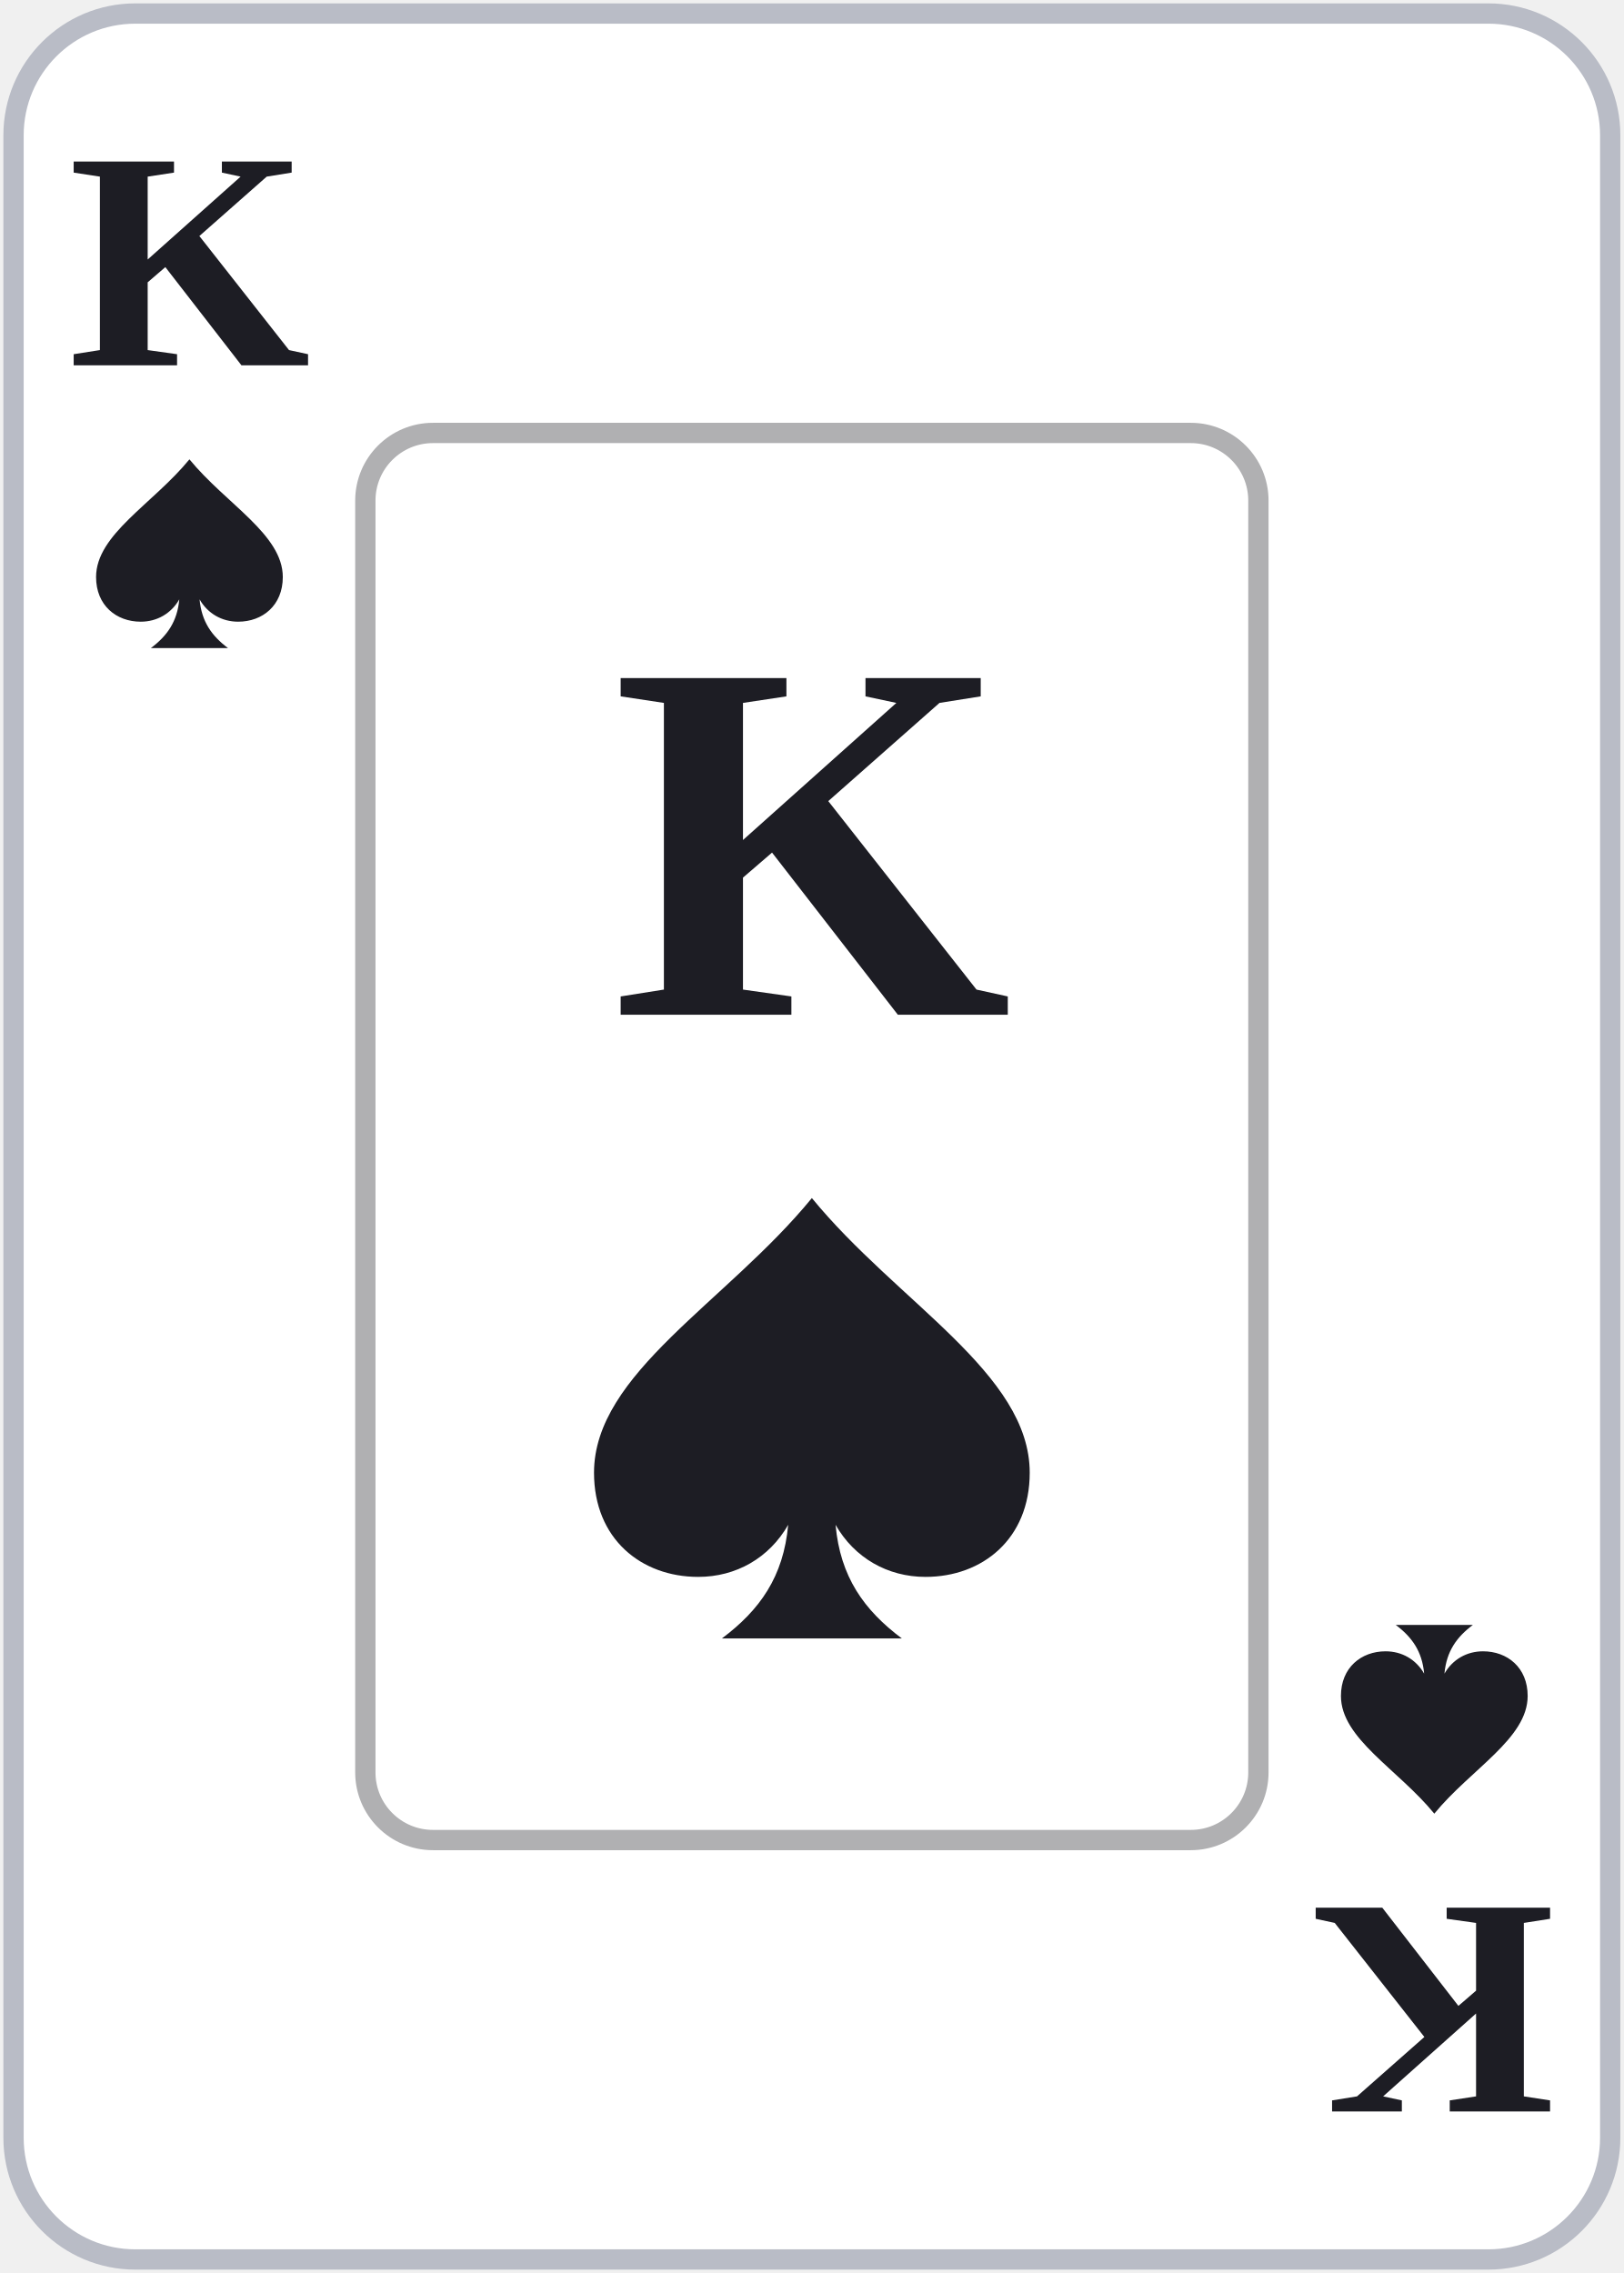
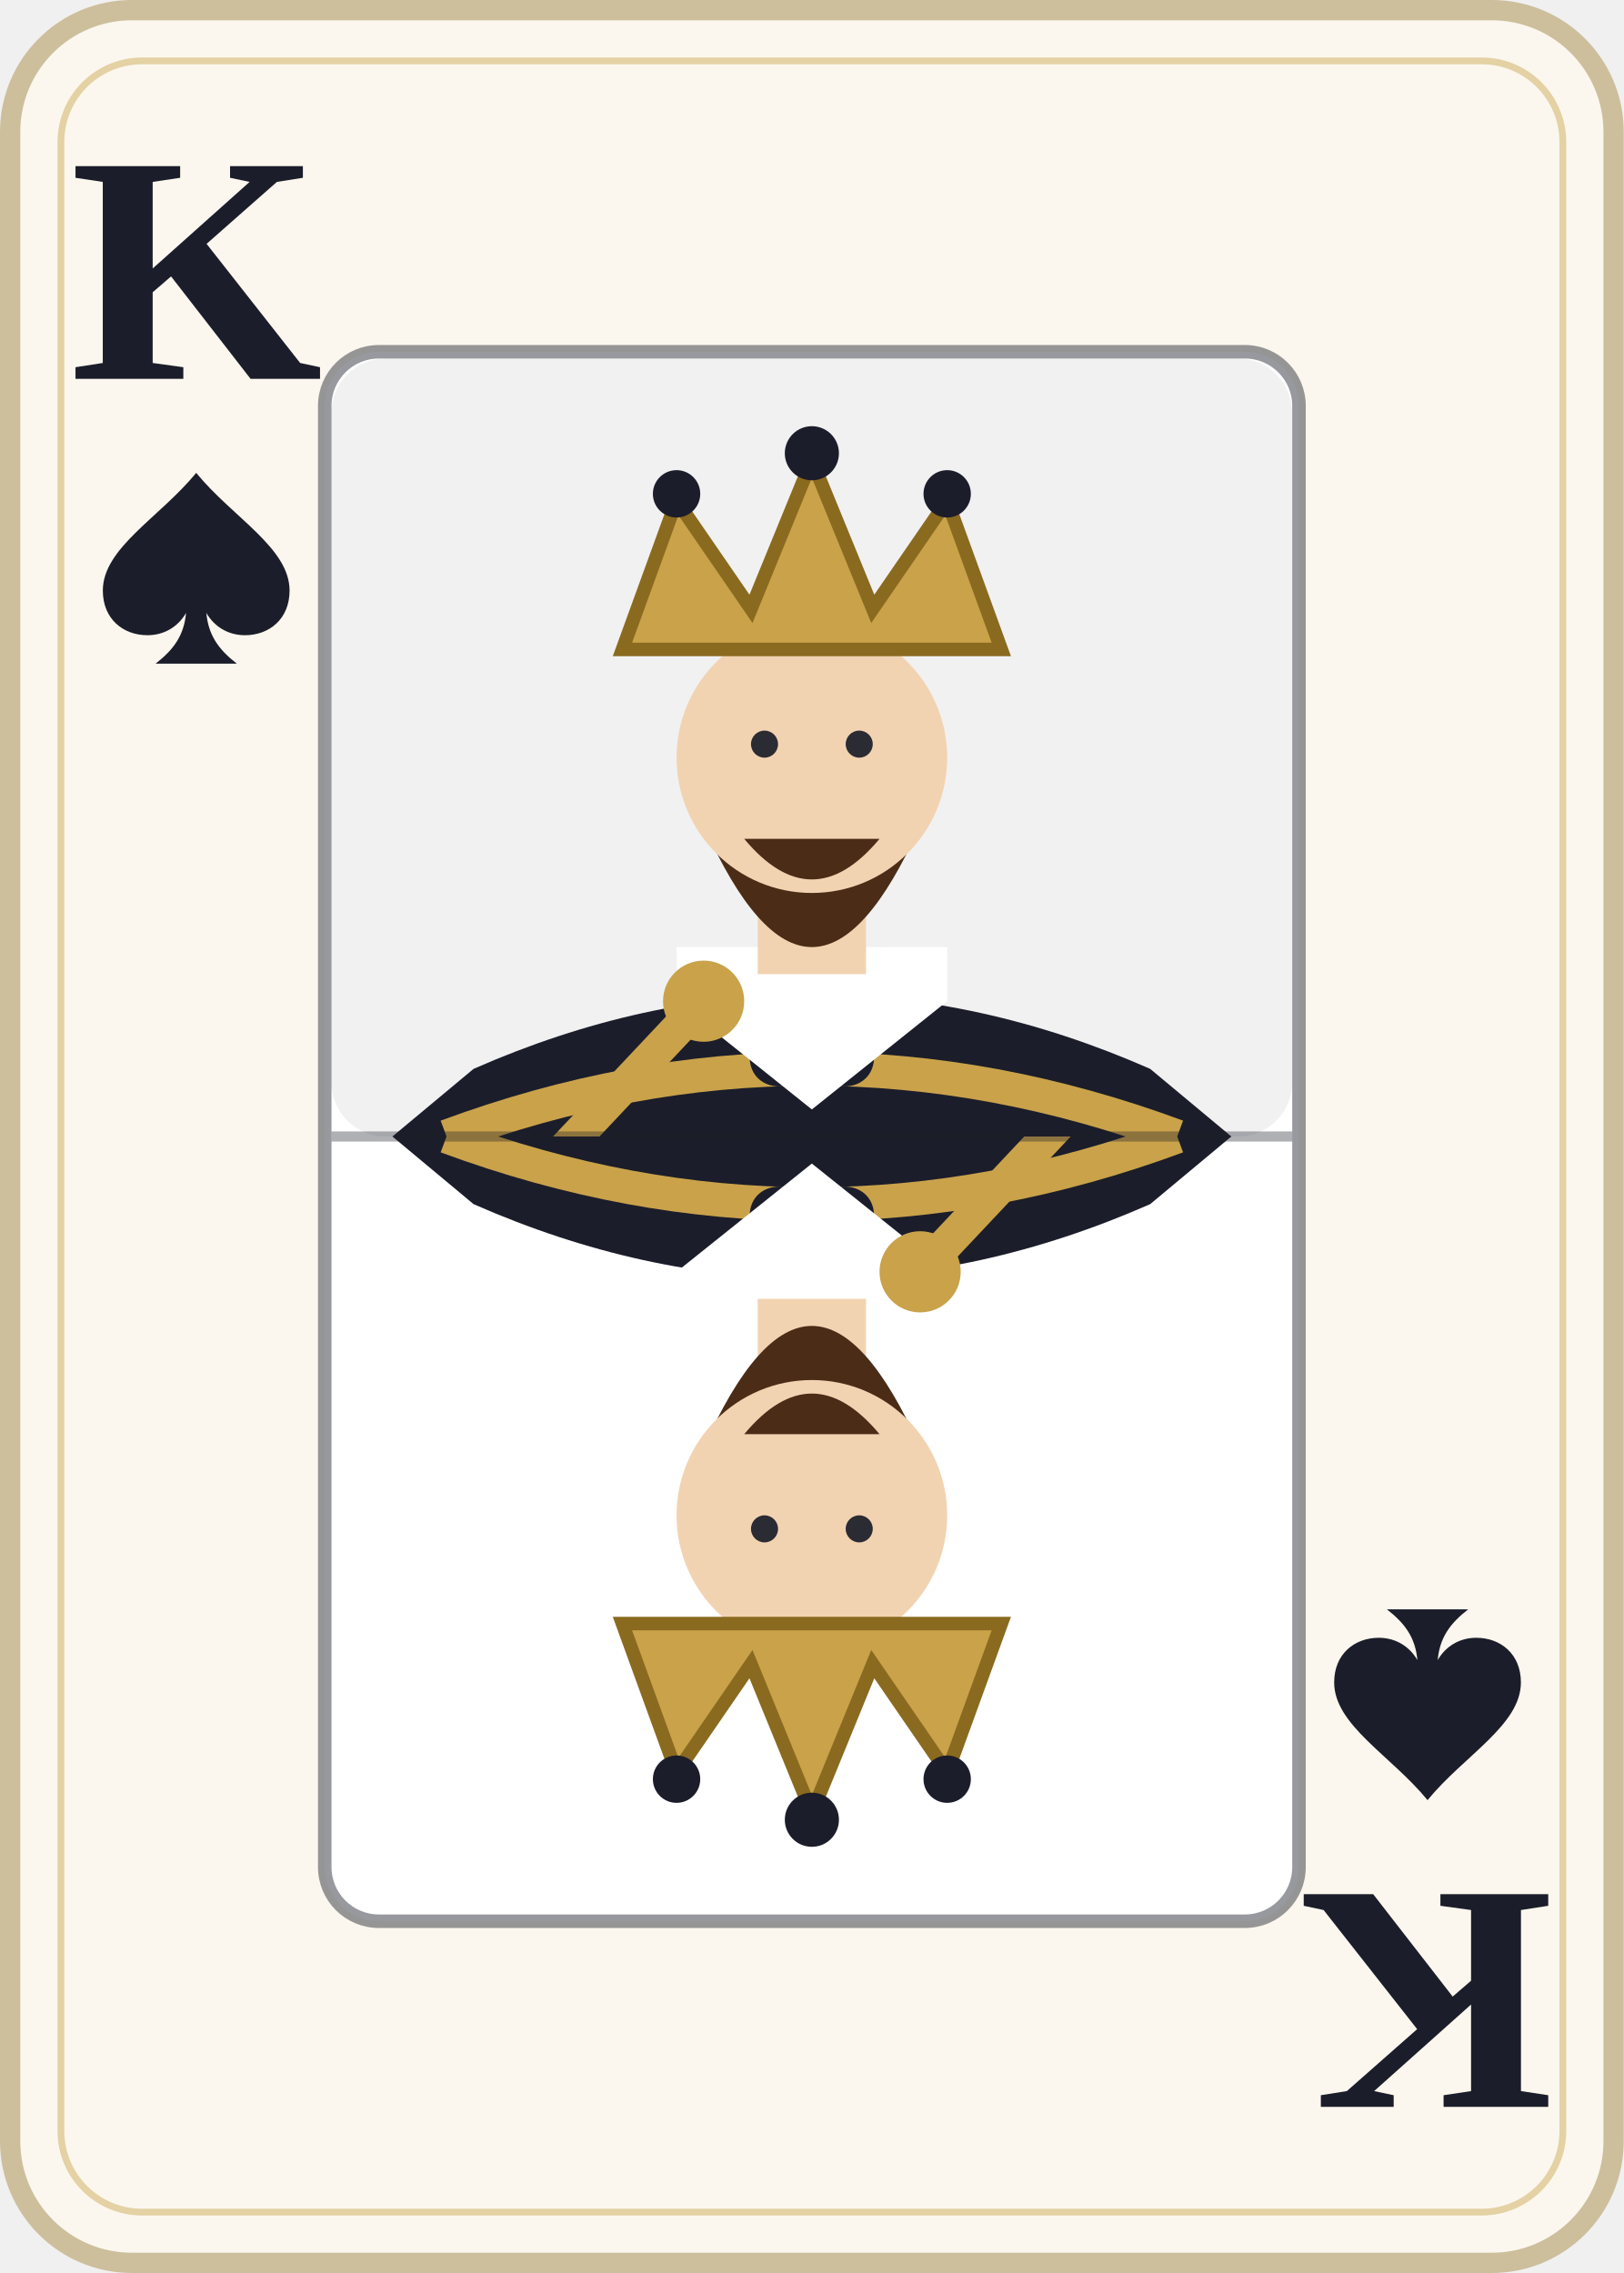
- <svg xmlns="http://www.w3.org/2000/svg" viewBox="0 0 240 336" width="240" height="336">
+ <svg xmlns="http://www.w3.org/2000/svg" viewBox="0 0 240 336" width="240" height="336" data-rank="KING" data-suit="SPADES">
  <defs>
    <symbol id="suit" viewBox="0 0 100 100" overflow="visible">
-       <path d="M50 3 C68 25 96 40 96 61 C96 75 86 83 74 83 C66 83 59 79 55 72 C56 83 61 90 69 96 L31 96 C39 90 44 83 45 72 C41 79 34 83 26 83 C14 83 4 75 4 61 C4 40 32 25 50 3 Z" />
+       <path d="M50 3 C68 25 96 40 96 61 C96 75 86 83 74 83 C66 83 59 79 55 72 C56 83 61 90 70 97 L30 97 C39 90 44 83 45 72 C41 79 34 83 26 83 C14 83 4 75 4 61 C4 40 32 25 50 3 Z" />
    </symbol>
  </defs>
-   <rect x="2" y="2" width="236" height="332" rx="18" fill="#ffffff" stroke="#b9bcc6" stroke-width="3" />
-   <g fill="#1d1d24" color="#1d1d24">
-     <rect x="54" y="64" width="132" height="208" rx="10" fill="none" stroke="currentColor" stroke-opacity="0.35" stroke-width="3" />
-     <text x="120" y="150" text-anchor="middle" font-family="Georgia, 'Times New Roman', serif" font-weight="700" font-size="76">K</text>
-     <use href="#suit" x="0" y="0" width="100" height="100" transform="translate(85 175)  scale(0.7)" />
+   <rect x="1.5" y="1.5" width="237" height="333" rx="18" fill="#fbf7ee" stroke="#cdbf9c" stroke-width="3" />
+   <rect x="9" y="9" width="222" height="318" rx="12" fill="none" stroke="#c9a24a" stroke-opacity="0.45" stroke-width="1" />
+   <g fill="#1b1d2a" color="#1b1d2a">
+     <g class="court">
+       <rect x="48" y="52" width="144" height="232" rx="8" fill="#ffffff" stroke="#1b1d2a" stroke-opacity="0.45" stroke-width="2" />
+       <clipPath id="top">
+         <rect x="49" y="53" width="142" height="115" />
+       </clipPath>
+       <clipPath id="bottom">
+         <rect x="49" y="168" width="142" height="115" />
+       </clipPath>
+       <rect x="49" y="53" width="142" height="115" rx="8" fill="#1b1d2a" fill-opacity="0.06" />
+       <g clip-path="url(#top)">
+         <g class="figure" transform="">
+           <path d="M58 168 L70 158 Q120 136 170 158 L182 168 Z" fill="#1b1d2a" />
+           <path d="M66 168 Q120 148 174 168" stroke="#c9a24a" stroke-width="5" fill="none" />
+           <use href="#suit" x="0" y="0" width="100" height="100" transform="translate(110 144)  scale(0.2)" />
+           <path d="M100 148 L120 164 L140 148 L140 140 L100 140 Z" fill="#ffffff" />
+           <rect x="112" y="128" width="16" height="16" fill="#f2d3b1" />
+           <path d="M104 122 Q120 158 136 122 Z" fill="#4a2c17" />
+           <circle cx="120" cy="112" r="20" fill="#f2d3b1" />
+           <path d="M110 124 Q120 136 130 124 Z" fill="#4a2c17" />
+           <circle cx="113" cy="110" r="2" fill="#2b2b33" />
+           <circle cx="127" cy="110" r="2" fill="#2b2b33" />
+           <path d="M92 96 L100 74 L111 90 L120 68 L129 90 L140 74 L148 96 Z" fill="#c9a24a" stroke="#8a6a1f" stroke-width="2" />
+           <circle cx="100" cy="73" r="3.5" fill="#1b1d2a" />
+           <circle cx="120" cy="67" r="4" fill="#1b1d2a" />
+           <circle cx="140" cy="73" r="3.5" fill="#1b1d2a" />
+           <path d="M72 182 L104 148" stroke="#c9a24a" stroke-width="5" stroke-linecap="round" />
+           <circle cx="104" cy="148" r="6" fill="#c9a24a" />
+         </g>
+       </g>
+       <g clip-path="url(#bottom)">
+         <g class="figure" transform="rotate(180 120 168)">
+           <path d="M58 168 L70 158 Q120 136 170 158 L182 168 Z" fill="#1b1d2a" />
+           <path d="M66 168 Q120 148 174 168" stroke="#c9a24a" stroke-width="5" fill="none" />
+           <use href="#suit" x="0" y="0" width="100" height="100" transform="translate(110 144)  scale(0.2)" />
+           <path d="M100 148 L120 164 L140 148 L140 140 L100 140 Z" fill="#ffffff" />
+           <rect x="112" y="128" width="16" height="16" fill="#f2d3b1" />
+           <path d="M104 122 Q120 158 136 122 Z" fill="#4a2c17" />
+           <circle cx="120" cy="112" r="20" fill="#f2d3b1" />
+           <path d="M110 124 Q120 136 130 124 Z" fill="#4a2c17" />
+           <circle cx="113" cy="110" r="2" fill="#2b2b33" />
+           <circle cx="127" cy="110" r="2" fill="#2b2b33" />
+           <path d="M92 96 L100 74 L111 90 L120 68 L129 90 L140 74 L148 96 Z" fill="#c9a24a" stroke="#8a6a1f" stroke-width="2" />
+           <circle cx="100" cy="73" r="3.5" fill="#1b1d2a" />
+           <circle cx="120" cy="67" r="4" fill="#1b1d2a" />
+           <circle cx="140" cy="73" r="3.5" fill="#1b1d2a" />
+           <path d="M72 182 L104 148" stroke="#c9a24a" stroke-width="5" stroke-linecap="round" />
+           <circle cx="104" cy="148" r="6" fill="#c9a24a" />
+         </g>
+       </g>
+       <path d="M49 168 H191" stroke="#1b1d2a" stroke-opacity="0.35" stroke-width="1.5" />
+     </g>
  </g>
-   <g fill="#1d1d24">
-     <text x="28" y="54" text-anchor="middle" font-family="Georgia, 'Times New Roman', serif" font-weight="700" font-size="46">K</text>
-     <use href="#suit" x="0" y="0" width="100" height="100" transform="translate(13 67)  scale(0.3)" />
+   <g fill="#1b1d2a">
+     <text x="29" y="56" text-anchor="middle" font-family="Georgia, 'Times New Roman', serif" font-weight="700" font-size="48">K</text>
+     <use href="#suit" x="0" y="0" width="100" height="100" transform="translate(14 69)  scale(0.3)" />
  </g>
  <g transform="rotate(180 120 168)">
-     <g fill="#1d1d24">
-       <text x="28" y="54" text-anchor="middle" font-family="Georgia, 'Times New Roman', serif" font-weight="700" font-size="46">K</text>
-       <use href="#suit" x="0" y="0" width="100" height="100" transform="translate(13 67)  scale(0.3)" />
+     <g fill="#1b1d2a">
+       <text x="29" y="56" text-anchor="middle" font-family="Georgia, 'Times New Roman', serif" font-weight="700" font-size="48">K</text>
+       <use href="#suit" x="0" y="0" width="100" height="100" transform="translate(14 69)  scale(0.3)" />
    </g>
  </g>
</svg>
